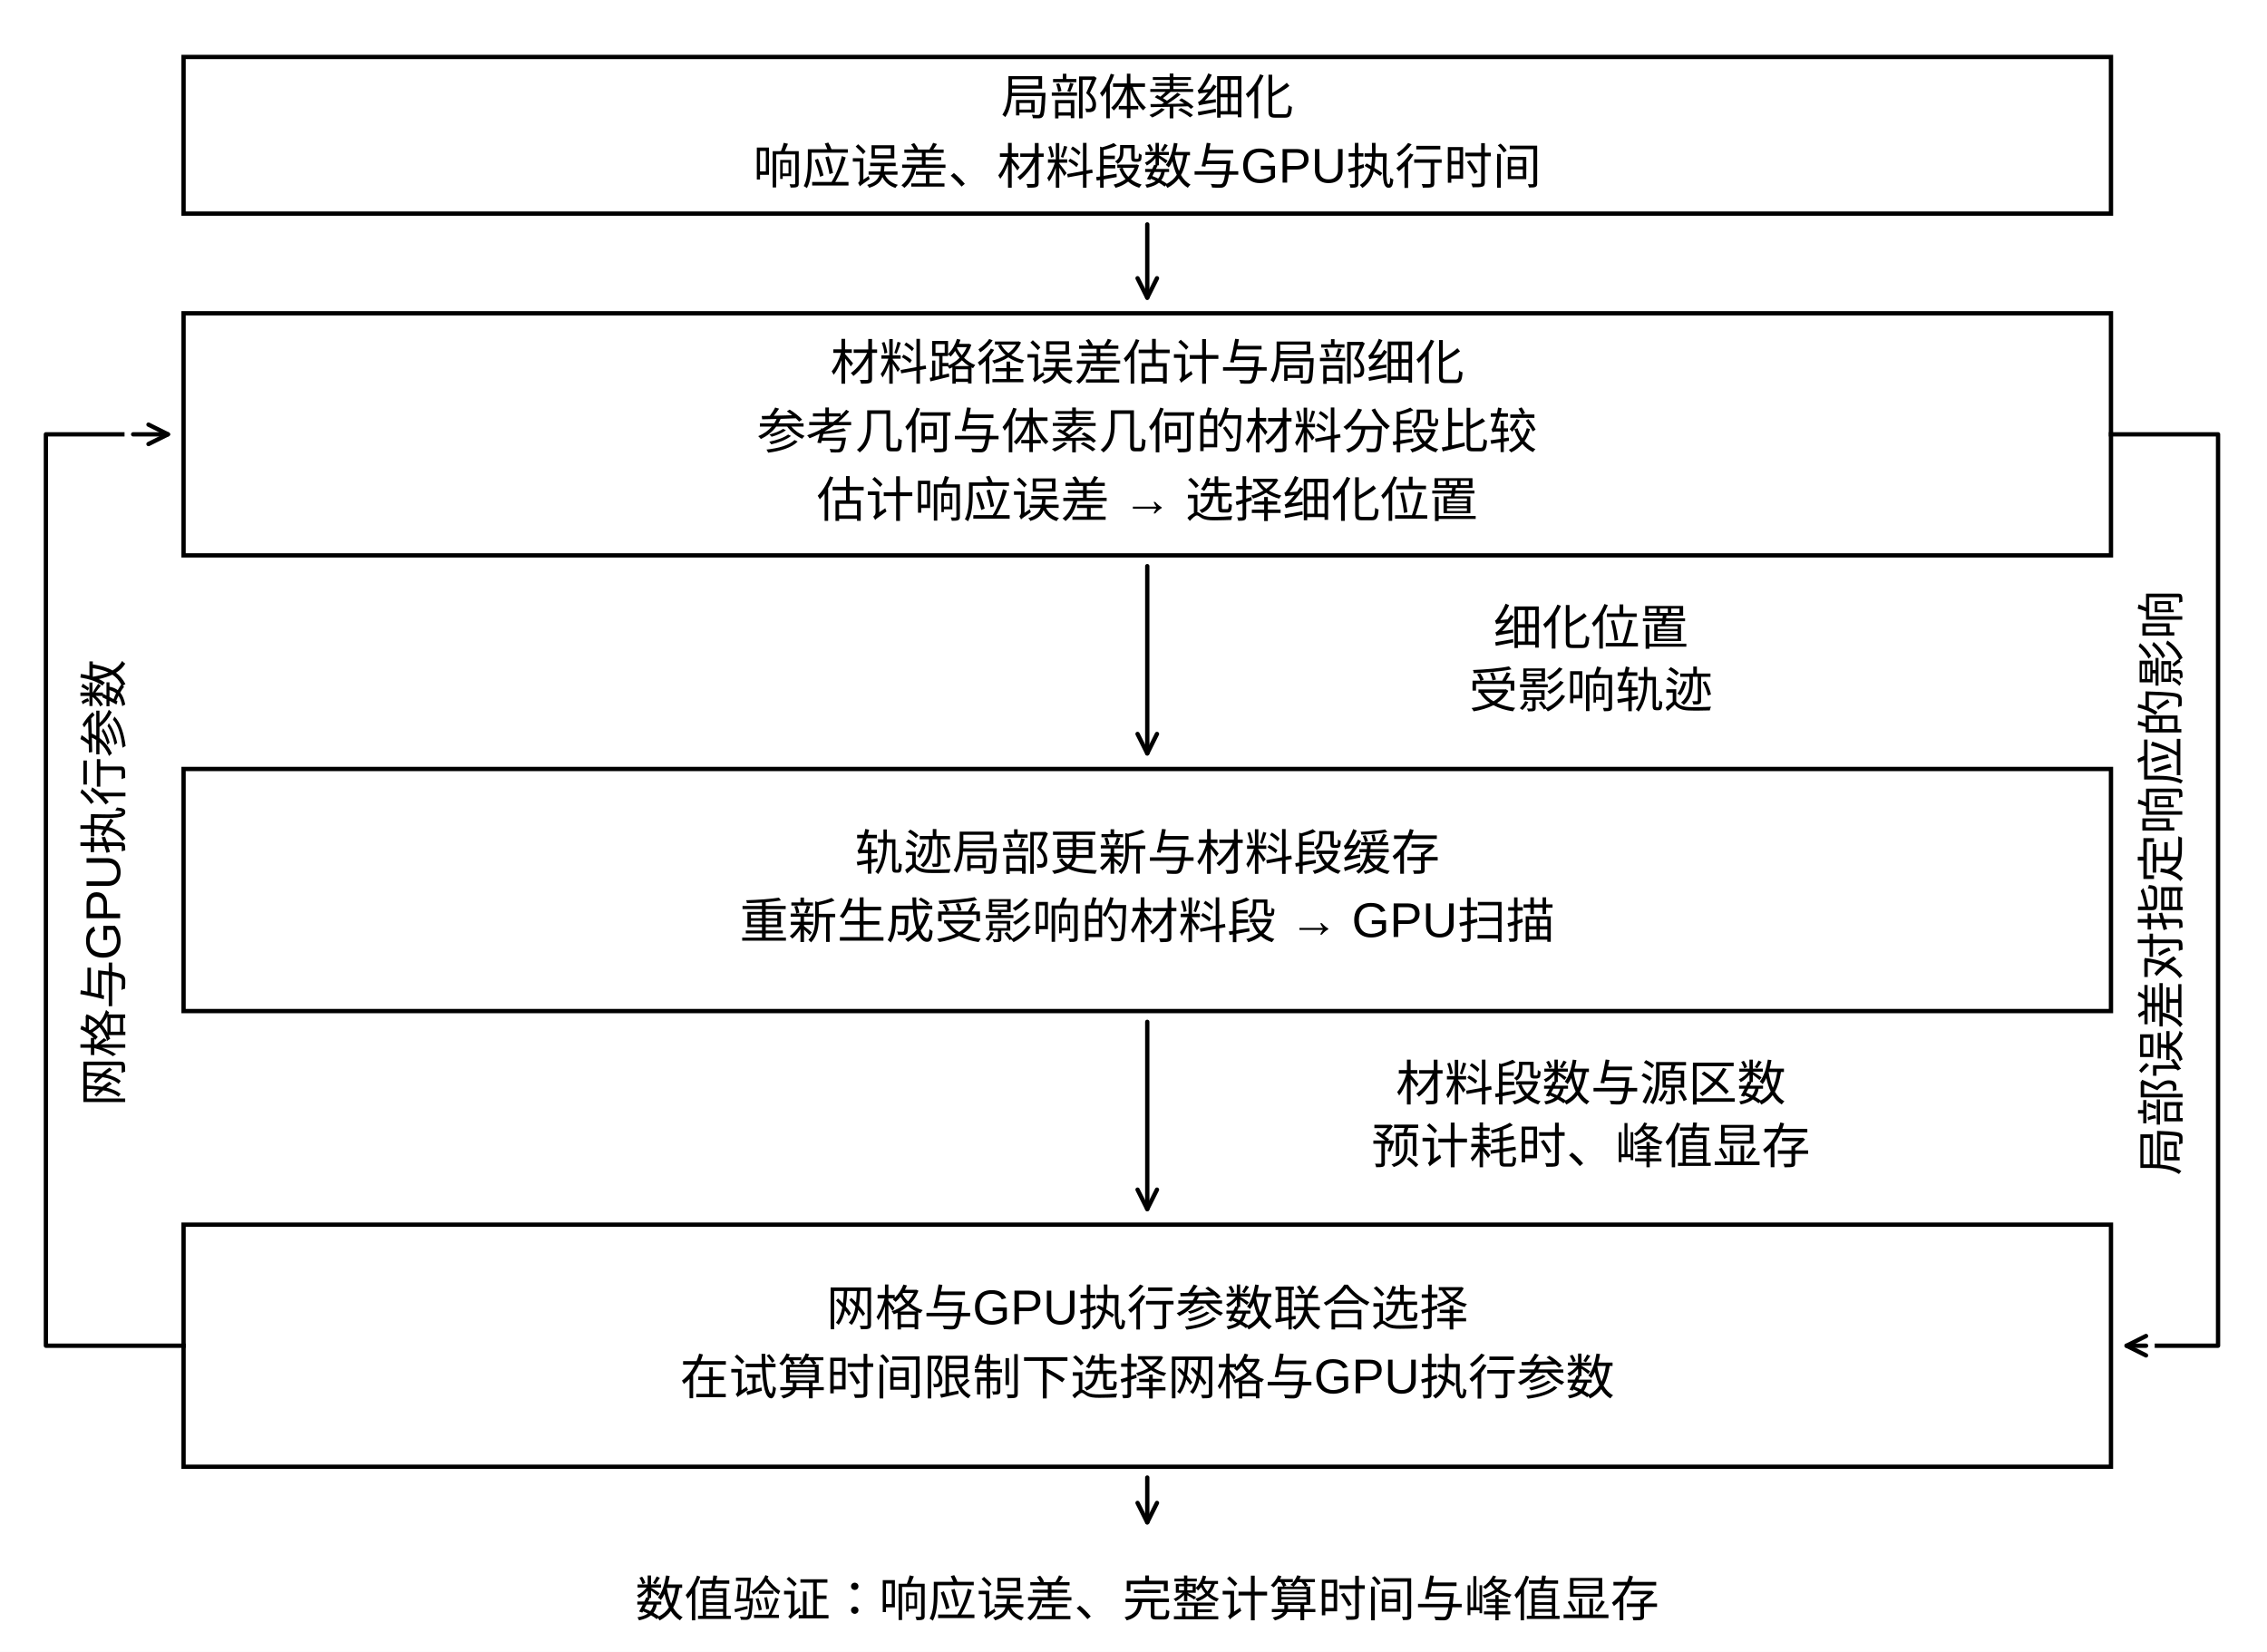
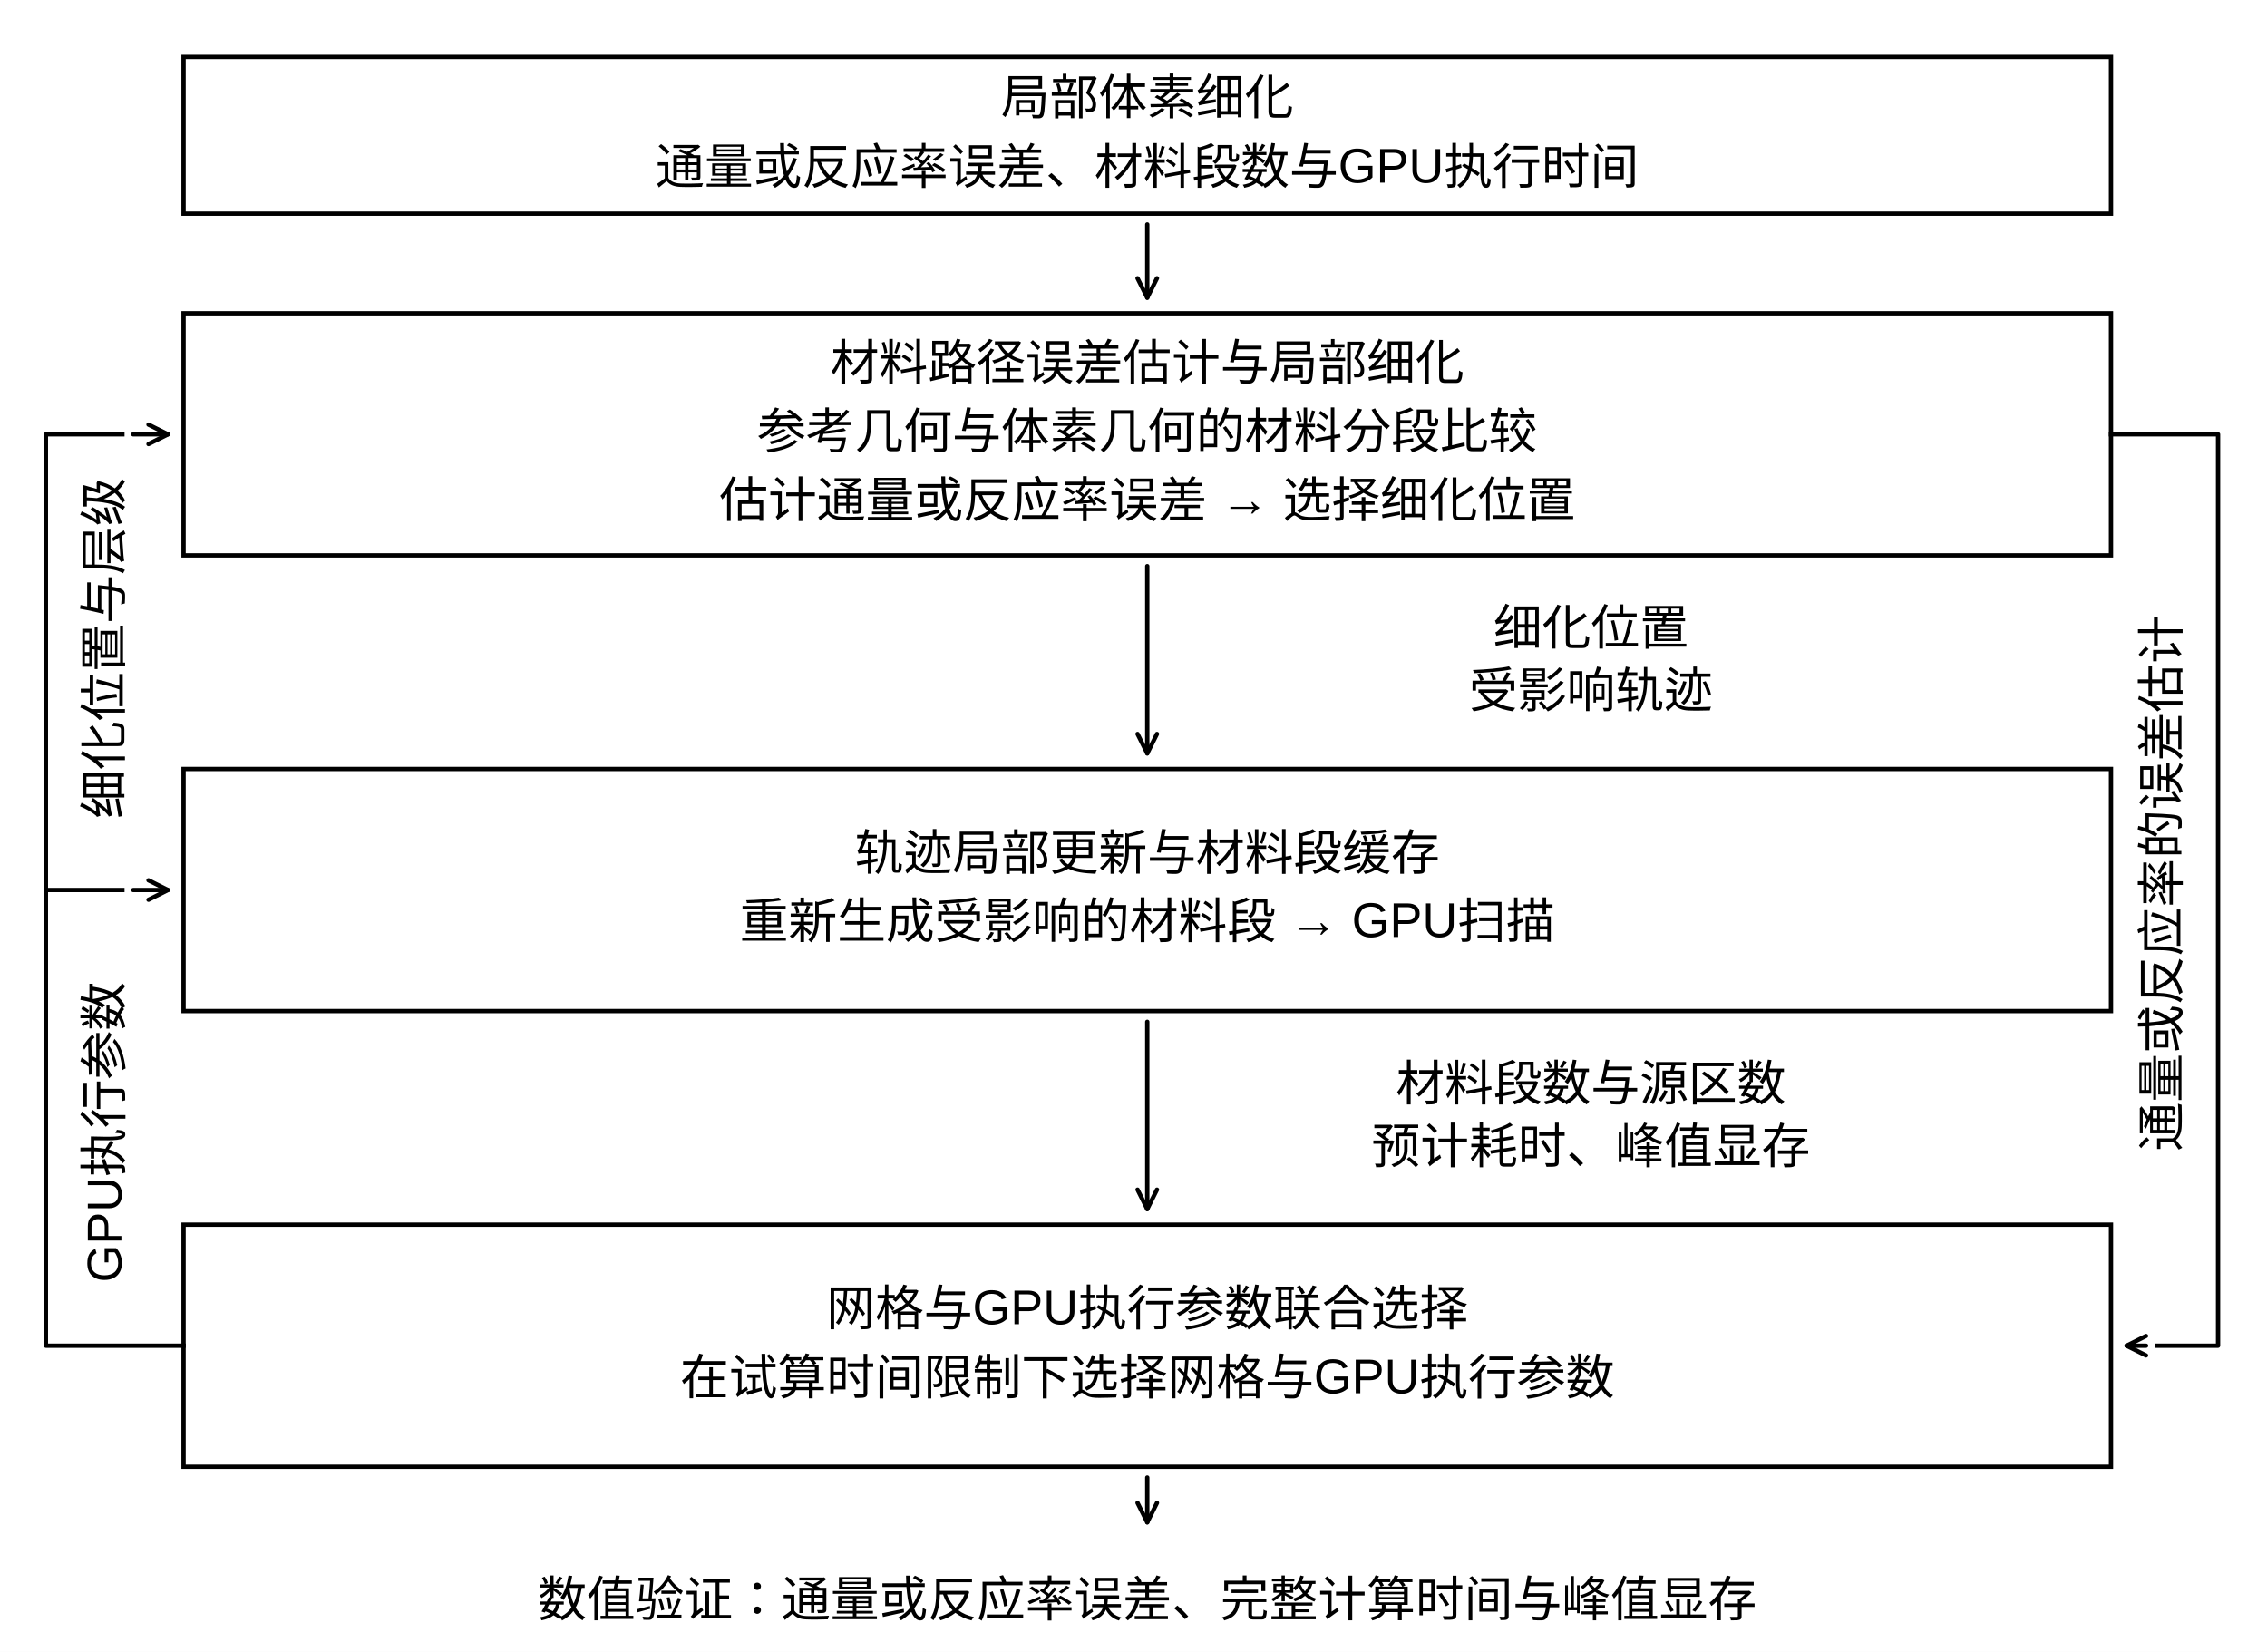
<svg xmlns="http://www.w3.org/2000/svg" width="420.094pt" height="306.142pt" viewBox="0 0 420.094 306.142" version="1.1">
  <defs>
    <style type="text/css">*{stroke-linejoin: round; stroke-linecap: butt}</style>
  </defs>
  <g id="figure_1">
    <g id="patch_1">
      <path d="M 0 306.142 L 420.094 306.142 L 420.094 0 L 0 0 z " style="fill: #ffffff" />
    </g>
    <g id="axes_1">
      <g id="node-scope">
-         <path d="M 34.016 39.587 L 391.181 39.587 L 391.181 10.557 L 34.016 10.557 z " clip-path="url(#pa0ce002906)" style="fill: #ffffff; stroke: #000000; stroke-width: 0.8; stroke-linejoin: miter" />
+         <path d="M 34.016 39.587 L 391.181 39.587 L 391.181 10.557 L 34.016 10.557 z " clip-path="url(#pe697d8e5dd)" style="fill: #ffffff; stroke: #000000; stroke-width: 0.8; stroke-linejoin: miter" />
      </g>
      <g id="node-error">
-         <path d="M 34.016 102.927 L 391.181 102.927 L 391.181 58.061 L 34.016 58.061 z " clip-path="url(#pa0ce002906)" style="fill: #ffffff; stroke: #000000; stroke-width: 0.8; stroke-linejoin: miter" />
+         <path d="M 34.016 102.927 L 391.181 102.927 L 391.181 58.061 L 34.016 58.061 z " clip-path="url(#pe697d8e5dd)" style="fill: #ffffff; stroke: #000000; stroke-width: 0.8; stroke-linejoin: miter" />
      </g>
      <g id="node-gpu">
-         <path d="M 34.016 187.38 L 391.181 187.38 L 391.181 142.514 L 34.016 142.514 z " clip-path="url(#pa0ce002906)" style="fill: #ffffff; stroke: #000000; stroke-width: 0.8; stroke-linejoin: miter" />
+         <path d="M 34.016 187.38 L 391.181 187.38 L 391.181 142.514 L 34.016 142.514 z " clip-path="url(#pe697d8e5dd)" style="fill: #ffffff; stroke: #000000; stroke-width: 0.8; stroke-linejoin: miter" />
      </g>
      <g id="node-selection">
-         <path d="M 34.016 271.833 L 391.181 271.833 L 391.181 226.967 L 34.016 226.967 z " clip-path="url(#pa0ce002906)" style="fill: #ffffff; stroke: #000000; stroke-width: 0.8; stroke-linejoin: miter" />
+         <path d="M 34.016 271.833 L 391.181 271.833 L 391.181 226.967 L 34.016 226.967 z " clip-path="url(#pe697d8e5dd)" style="fill: #ffffff; stroke: #000000; stroke-width: 0.8; stroke-linejoin: miter" />
      </g>
      <g id="edge-scope-error">
-         <path d="M 212.598 41.585 Q 212.598 48.824 212.598 55.168 " clip-path="url(#pa0ce002906)" style="fill: none; stroke: #000000; stroke-width: 0.8; stroke-linecap: round" />
-         <path d="M 214.398 51.568 L 212.598 55.168 L 210.798 51.568 " clip-path="url(#pa0ce002906)" style="fill: none; stroke: #000000; stroke-width: 0.8; stroke-linecap: round" />
+         <path d="M 212.598 41.585 Q 212.598 48.824 212.598 55.168 " clip-path="url(#pe697d8e5dd)" style="fill: none; stroke: #000000; stroke-width: 0.8; stroke-linecap: round" />
+         <path d="M 214.398 51.568 L 212.598 55.168 L 210.798 51.568 " clip-path="url(#pe697d8e5dd)" style="fill: none; stroke: #000000; stroke-width: 0.8; stroke-linecap: round" />
      </g>
      <g id="edge-error-gpu">
-         <path d="M 212.598 104.923 Q 212.598 122.72 212.598 139.624 " clip-path="url(#pa0ce002906)" style="fill: none; stroke: #000000; stroke-width: 0.8; stroke-linecap: round" />
-         <path d="M 214.398 136.024 L 212.598 139.624 L 210.798 136.024 " clip-path="url(#pa0ce002906)" style="fill: none; stroke: #000000; stroke-width: 0.8; stroke-linecap: round" />
+         <path d="M 212.598 104.923 Q 212.598 122.72 212.598 139.624 " clip-path="url(#pe697d8e5dd)" style="fill: none; stroke: #000000; stroke-width: 0.8; stroke-linecap: round" />
+         <path d="M 214.398 136.024 L 212.598 139.624 L 210.798 136.024 " clip-path="url(#pe697d8e5dd)" style="fill: none; stroke: #000000; stroke-width: 0.8; stroke-linecap: round" />
      </g>
      <g id="edge-gpu-selection">
-         <path d="M 212.598 189.376 Q 212.598 207.173 212.598 224.077 " clip-path="url(#pa0ce002906)" style="fill: none; stroke: #000000; stroke-width: 0.8; stroke-linecap: round" />
-         <path d="M 214.398 220.477 L 212.598 224.077 L 210.798 220.477 " clip-path="url(#pa0ce002906)" style="fill: none; stroke: #000000; stroke-width: 0.8; stroke-linecap: round" />
+         <path d="M 212.598 189.376 Q 212.598 207.173 212.598 224.077 " clip-path="url(#pe697d8e5dd)" style="fill: none; stroke: #000000; stroke-width: 0.8; stroke-linecap: round" />
+         <path d="M 214.398 220.477 L 212.598 224.077 L 210.798 220.477 " clip-path="url(#pe697d8e5dd)" style="fill: none; stroke: #000000; stroke-width: 0.8; stroke-linecap: round" />
      </g>
      <g id="edge-error-selection">
-         <path d="M 397.688 249.4 Q 395.434 249.4 394.074 249.4 " clip-path="url(#pa0ce002906)" style="fill: none; stroke: #000000; stroke-width: 0.8; stroke-linecap: round" />
-         <path d="M 397.674 251.2 L 394.074 249.4 L 397.674 247.6 " clip-path="url(#pa0ce002906)" style="fill: none; stroke: #000000; stroke-width: 0.8; stroke-linecap: round" />
+         <path d="M 397.688 249.4 Q 395.434 249.4 394.074 249.4 " clip-path="url(#pe697d8e5dd)" style="fill: none; stroke: #000000; stroke-width: 0.8; stroke-linecap: round" />
+         <path d="M 397.674 251.2 L 394.074 249.4 L 397.674 247.6 " clip-path="url(#pe697d8e5dd)" style="fill: none; stroke: #000000; stroke-width: 0.8; stroke-linecap: round" />
      </g>
      <g id="edge-selection-feedback">
-         <path d="M 24.679 80.494 Q 28.346 80.494 31.12 80.494 " clip-path="url(#pa0ce002906)" style="fill: none; stroke: #000000; stroke-width: 0.8; stroke-linecap: round" />
-         <path d="M 27.52 78.694 L 31.12 80.494 L 27.52 82.294 " clip-path="url(#pa0ce002906)" style="fill: none; stroke: #000000; stroke-width: 0.8; stroke-linecap: round" />
+         <path d="M 24.679 80.494 Q 28.346 80.494 31.12 80.494 " clip-path="url(#pe697d8e5dd)" style="fill: none; stroke: #000000; stroke-width: 0.8; stroke-linecap: round" />
+         <path d="M 27.52 78.694 L 31.12 80.494 L 27.52 82.294 " clip-path="url(#pe697d8e5dd)" style="fill: none; stroke: #000000; stroke-width: 0.8; stroke-linecap: round" />
+       </g>
+       <g id="edge-selection-gpu-feedback">
+         <path d="M 24.679 164.947 Q 28.346 164.947 31.12 164.947 " clip-path="url(#pe697d8e5dd)" style="fill: none; stroke: #000000; stroke-width: 0.8; stroke-linecap: round" />
+         <path d="M 27.52 163.147 L 31.12 164.947 L 27.52 166.747 " clip-path="url(#pe697d8e5dd)" style="fill: none; stroke: #000000; stroke-width: 0.8; stroke-linecap: round" />
      </g>
      <g id="edge-selection-validation">
-         <path d="M 212.598 273.833 Q 212.598 278.432 212.598 282.136 " clip-path="url(#pa0ce002906)" style="fill: none; stroke: #000000; stroke-width: 0.8; stroke-linecap: round" />
-         <path d="M 214.398 278.536 L 212.598 282.136 L 210.798 278.536 " clip-path="url(#pa0ce002906)" style="fill: none; stroke: #000000; stroke-width: 0.8; stroke-linecap: round" />
+         <path d="M 212.598 273.833 Q 212.598 278.432 212.598 282.136 " clip-path="url(#pe697d8e5dd)" style="fill: none; stroke: #000000; stroke-width: 0.8; stroke-linecap: round" />
+         <path d="M 214.398 278.536 L 212.598 282.136 L 210.798 278.536 " clip-path="url(#pe697d8e5dd)" style="fill: none; stroke: #000000; stroke-width: 0.8; stroke-linecap: round" />
      </g>
      <g id="error-cost-link">
-         <path d="M 391.181 80.494 L 411.024 80.494 L 411.024 249.4 L 399.685 249.4 " clip-path="url(#pa0ce002906)" style="fill: none; stroke: #000000; stroke-width: 0.8; stroke-linecap: square" />
+         <path d="M 391.181 80.494 L 411.024 80.494 L 411.024 249.4 L 399.685 249.4 " clip-path="url(#pe697d8e5dd)" style="fill: none; stroke: #000000; stroke-width: 0.8; stroke-linecap: square" />
      </g>
      <g id="configuration-return">
-         <path d="M 34.016 249.4 L 8.504 249.4 L 8.504 80.494 L 22.677 80.494 " clip-path="url(#pa0ce002906)" style="fill: none; stroke: #000000; stroke-width: 0.8; stroke-linecap: square" />
+         <path d="M 34.016 249.4 L 8.504 249.4 L 8.504 80.494 L 22.677 80.494 " clip-path="url(#pe697d8e5dd)" style="fill: none; stroke: #000000; stroke-width: 0.8; stroke-linecap: square" />
+       </g>
+       <g id="gpu-configuration-return">
+         <path d="M 8.504 164.947 L 22.677 164.947 " clip-path="url(#pe697d8e5dd)" style="fill: none; stroke: #000000; stroke-width: 0.8; stroke-linecap: square" />
      </g>
      <g id="text-scope">
        <text style="font-size: 9.034; font-family: 'Arial', 'Microsoft YaHei'" transform="translate(185.4972 21.21606)">局部体素细化</text>
-         <text style="font-size: 9.034; font-family: 'Arial', 'Microsoft YaHei'" transform="translate(139.574 34.07991)">响应误差、材料段数与GPU执行时间</text>
+         <text style="font-size: 9.034; font-family: 'Arial', 'Microsoft YaHei'" transform="translate(121.5065 34.07991)">通量或反应率误差、材料段数与GPU执行时间</text>
      </g>
      <g id="text-error">
-         <text style="font-size: 9.034; font-family: 'Arial', 'Microsoft YaHei'" transform="translate(153.8791 70.39997)">材料路径误差估计与局部细化</text>
-         <text style="font-size: 9.034; font-family: 'Arial', 'Microsoft YaHei'" transform="translate(140.3284 83.11504)">参考几何与体素几何的材料分段比较</text>
-         <text style="font-size: 9.034; font-family: 'Arial', 'Microsoft YaHei'" transform="translate(151.3694 95.82793)">估计响应误差 → 选择细化位置</text>
+         <text style="font-size: 9.034; font-family: 'Arial', 'Microsoft YaHei'" transform="translate(153.8791 70.37919)">材料路径误差估计与局部细化</text>
+         <text style="font-size: 9.034; font-family: 'Arial', 'Microsoft YaHei'" transform="translate(140.3284 83.09426)">参考几何与体素几何的材料分段比较</text>
+         <text style="font-size: 9.034; font-family: 'Arial', 'Microsoft YaHei'" transform="translate(133.3019 95.84871)">估计通量或反应率误差 → 选择细化位置</text>
      </g>
      <g id="text-gpu">
        <text style="font-size: 9.034; font-family: 'Arial', 'Microsoft YaHei'" transform="translate(158.3959 161.2335)">轨迹局部更新与材料段缓存</text>
        <text style="font-size: 9.034; font-family: 'Arial', 'Microsoft YaHei'" transform="translate(137.0643 173.8917)">重新生成受影响的材料段 → GPU扫描</text>
      </g>
      <g id="text-selection">
        <text style="font-size: 9.034; font-family: 'Arial', 'Microsoft YaHei'" transform="translate(153.1246 245.6528)">网格与GPU执行参数联合选择</text>
        <text style="font-size: 9.034; font-family: 'Arial', 'Microsoft YaHei'" transform="translate(126.0233 258.4488)">在试算时间限制下选择网格与GPU执行参数</text>
      </g>
      <g id="refinement-work">
        <text style="font-size: 9.034; font-family: 'Arial', 'Microsoft YaHei'" transform="translate(276.7357 119.5039)">细化位置</text>
        <text style="font-size: 9.034; font-family: 'Arial', 'Microsoft YaHei'" transform="translate(272.2188 131.1247)">受影响轨迹</text>
      </g>
      <g id="work-cost">
        <text style="font-size: 9.034; font-family: 'Arial', 'Microsoft YaHei'" transform="translate(258.6682 203.971)">材料段数与源区数</text>
        <text style="font-size: 9.034; font-family: 'Arial', 'Microsoft YaHei'" transform="translate(254.1513 215.6155)">预计耗时、峰值显存</text>
      </g>
      <g id="error-feed">
-         <text style="font-size: 9.034; font-family: 'Arial', 'Microsoft YaHei'; text-anchor: middle" x="403.736" y="163.627" transform="rotate(-90 403.7356 163.6275)">局部误差对指定响应的影响</text>
+         <text style="font-size: 9.034; font-family: 'Arial', 'Microsoft YaHei'; text-anchor: middle" x="403.74" y="163.627" transform="rotate(-90 403.7398 163.6275)">通量或反应率的误差估计</text>
      </g>
      <g id="feedback-text">
-         <text style="font-size: 9.034; font-family: 'Arial', 'Microsoft YaHei'; text-anchor: middle" x="22.493" y="163.627" transform="rotate(-90 22.49336 163.6275)">网格与GPU执行参数</text>
+         <text style="font-size: 9.034; font-family: 'Arial', 'Microsoft YaHei'; text-anchor: middle" x="22.45" y="120.081" transform="rotate(-90 22.4496 120.0815)">细化位置与层级</text>
+       </g>
+       <g id="gpu-feedback-text">
+         <text style="font-size: 9.034; font-family: 'Arial', 'Microsoft YaHei'; text-anchor: middle" x="22.493" y="209.813" transform="rotate(-90 22.49336 209.8127)">GPU执行参数</text>
      </g>
      <g id="validation">
-         <text style="font-size: 9.034; font-family: 'Arial', 'Microsoft YaHei'; text-anchor: middle" x="212.598" y="299.577">数值验证：响应误差、完整计算时间与峰值显存</text>
+         <text style="font-size: 9.034; font-family: 'Arial', 'Microsoft YaHei'; text-anchor: middle" x="212.598" y="299.577">数值验证：通量或反应率误差、完整计算时间与峰值显存</text>
      </g>
    </g>
  </g>
  <defs>
-     <clipPath id="pa0ce002906">
+     <clipPath id="pe697d8e5dd">
      <rect x="0" y="0" width="420.094" height="306.142" />
    </clipPath>
  </defs>
</svg>
